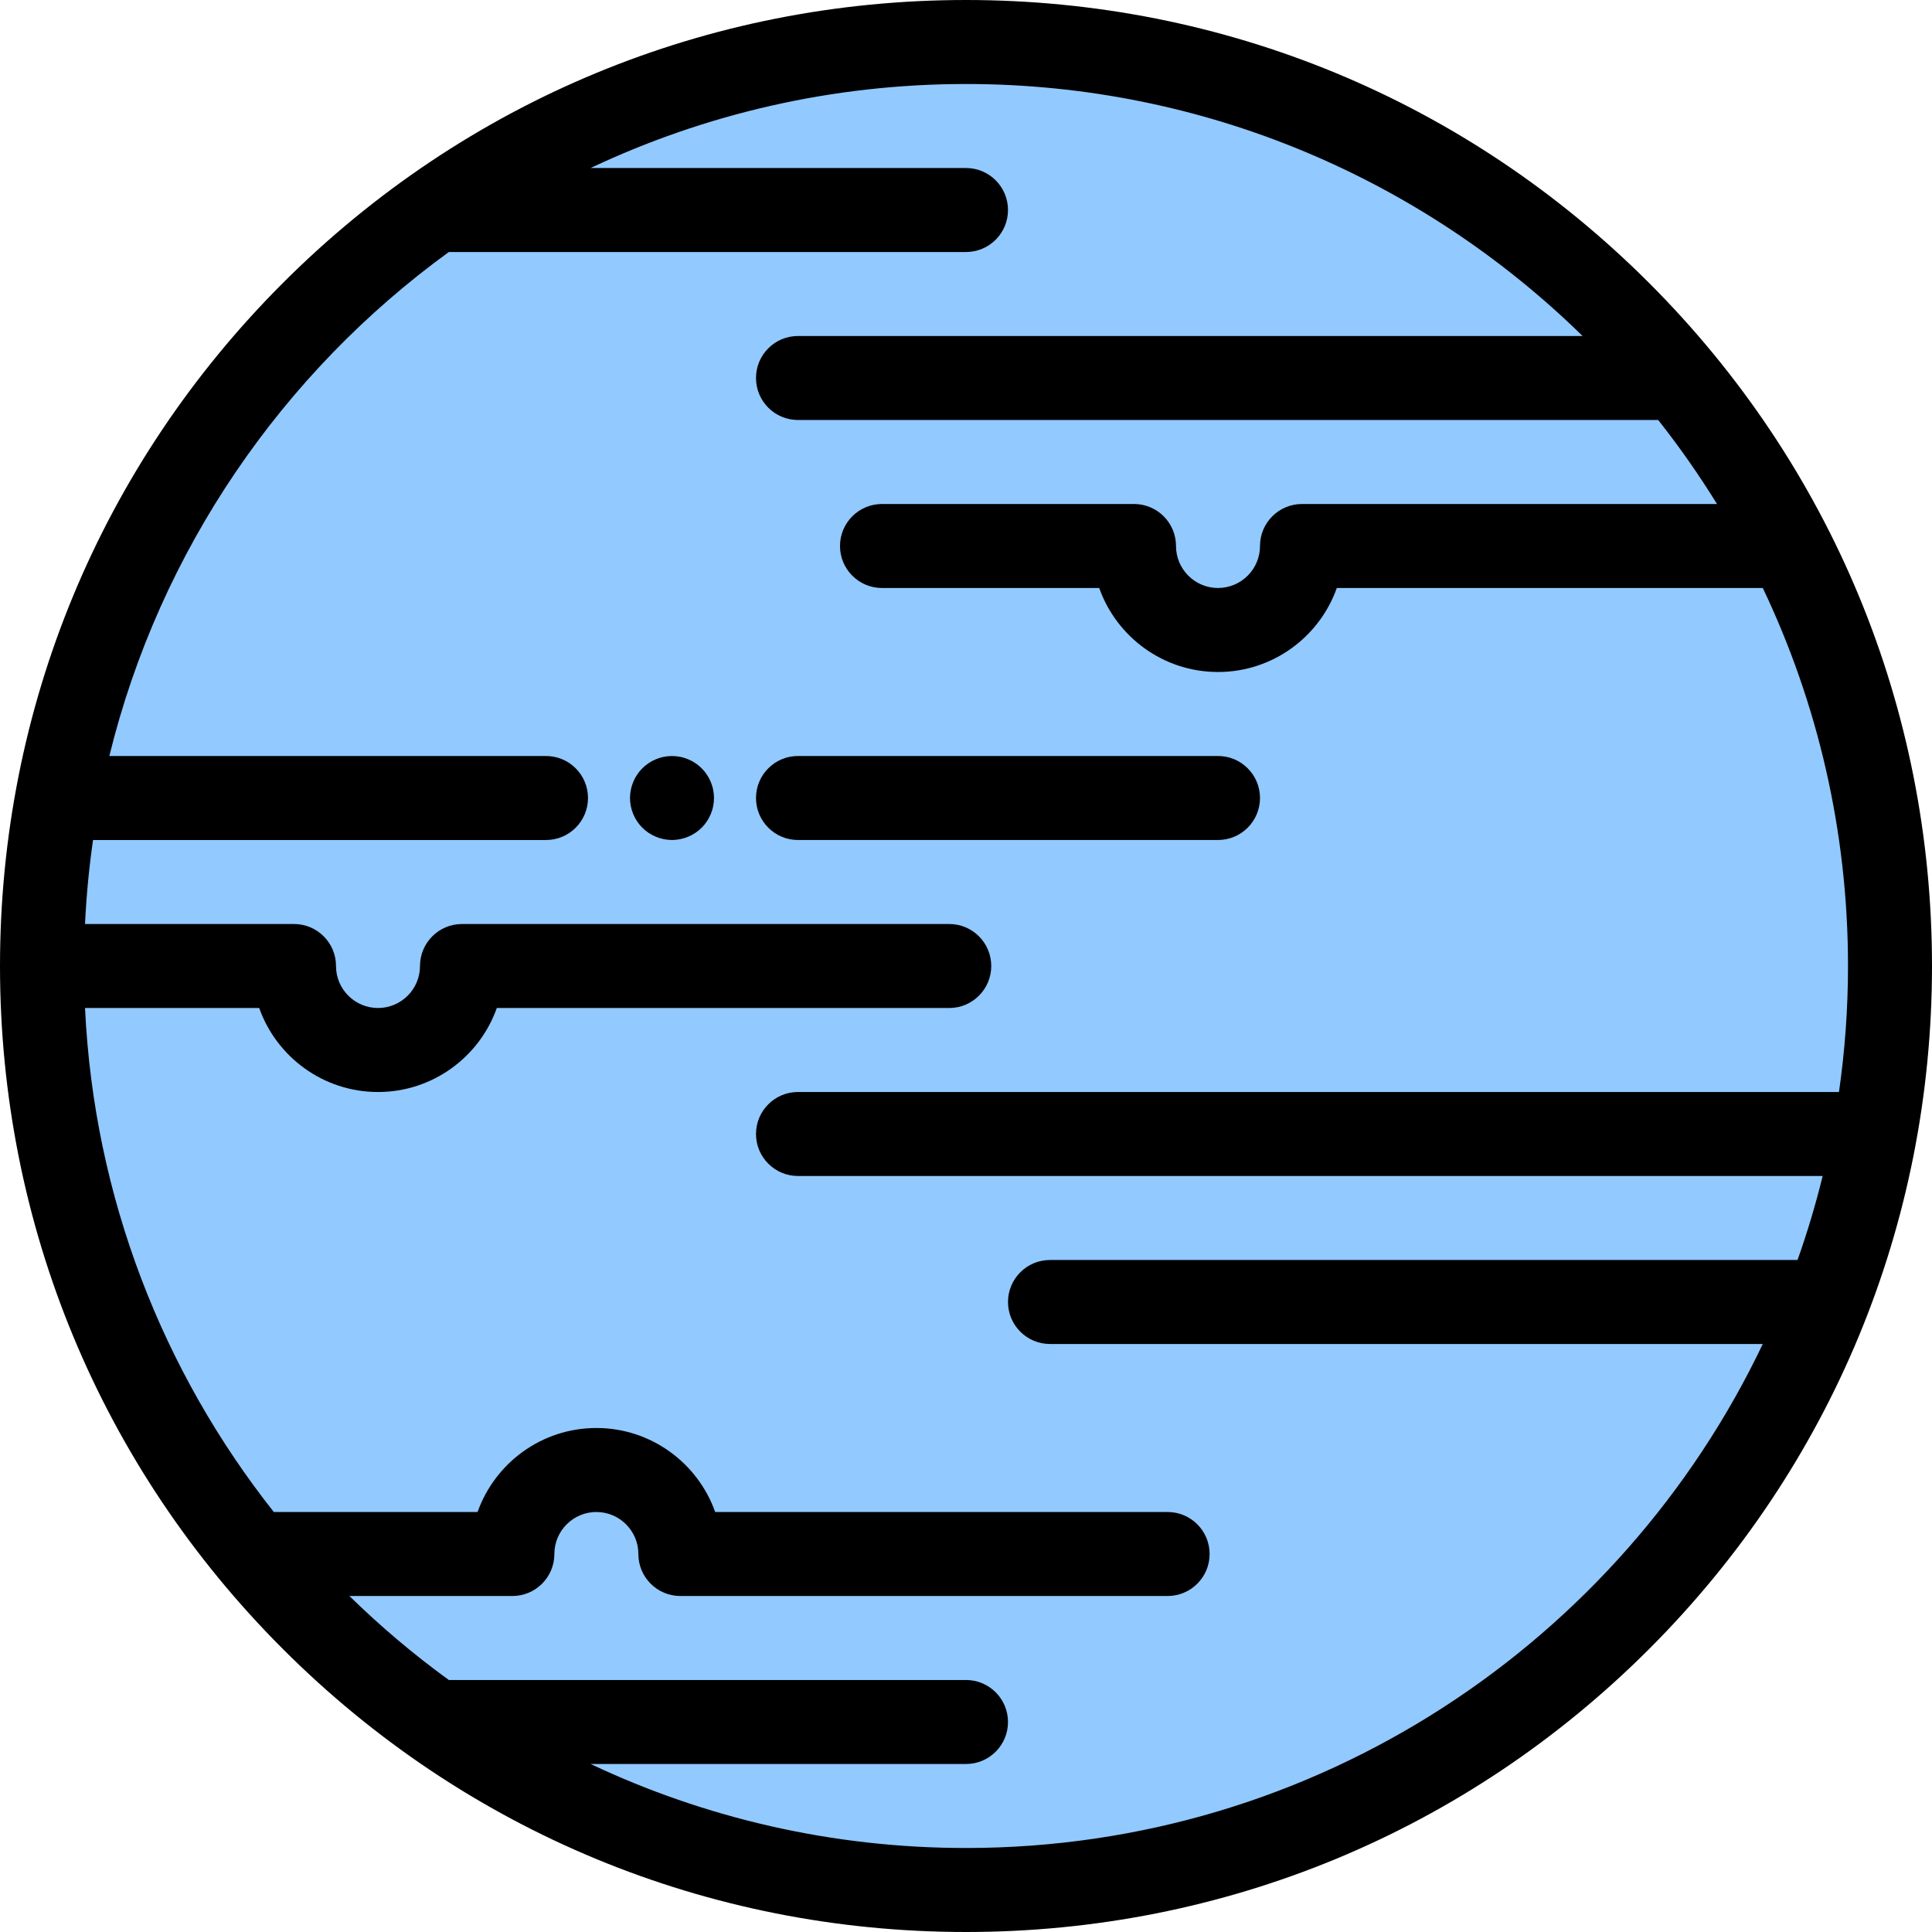
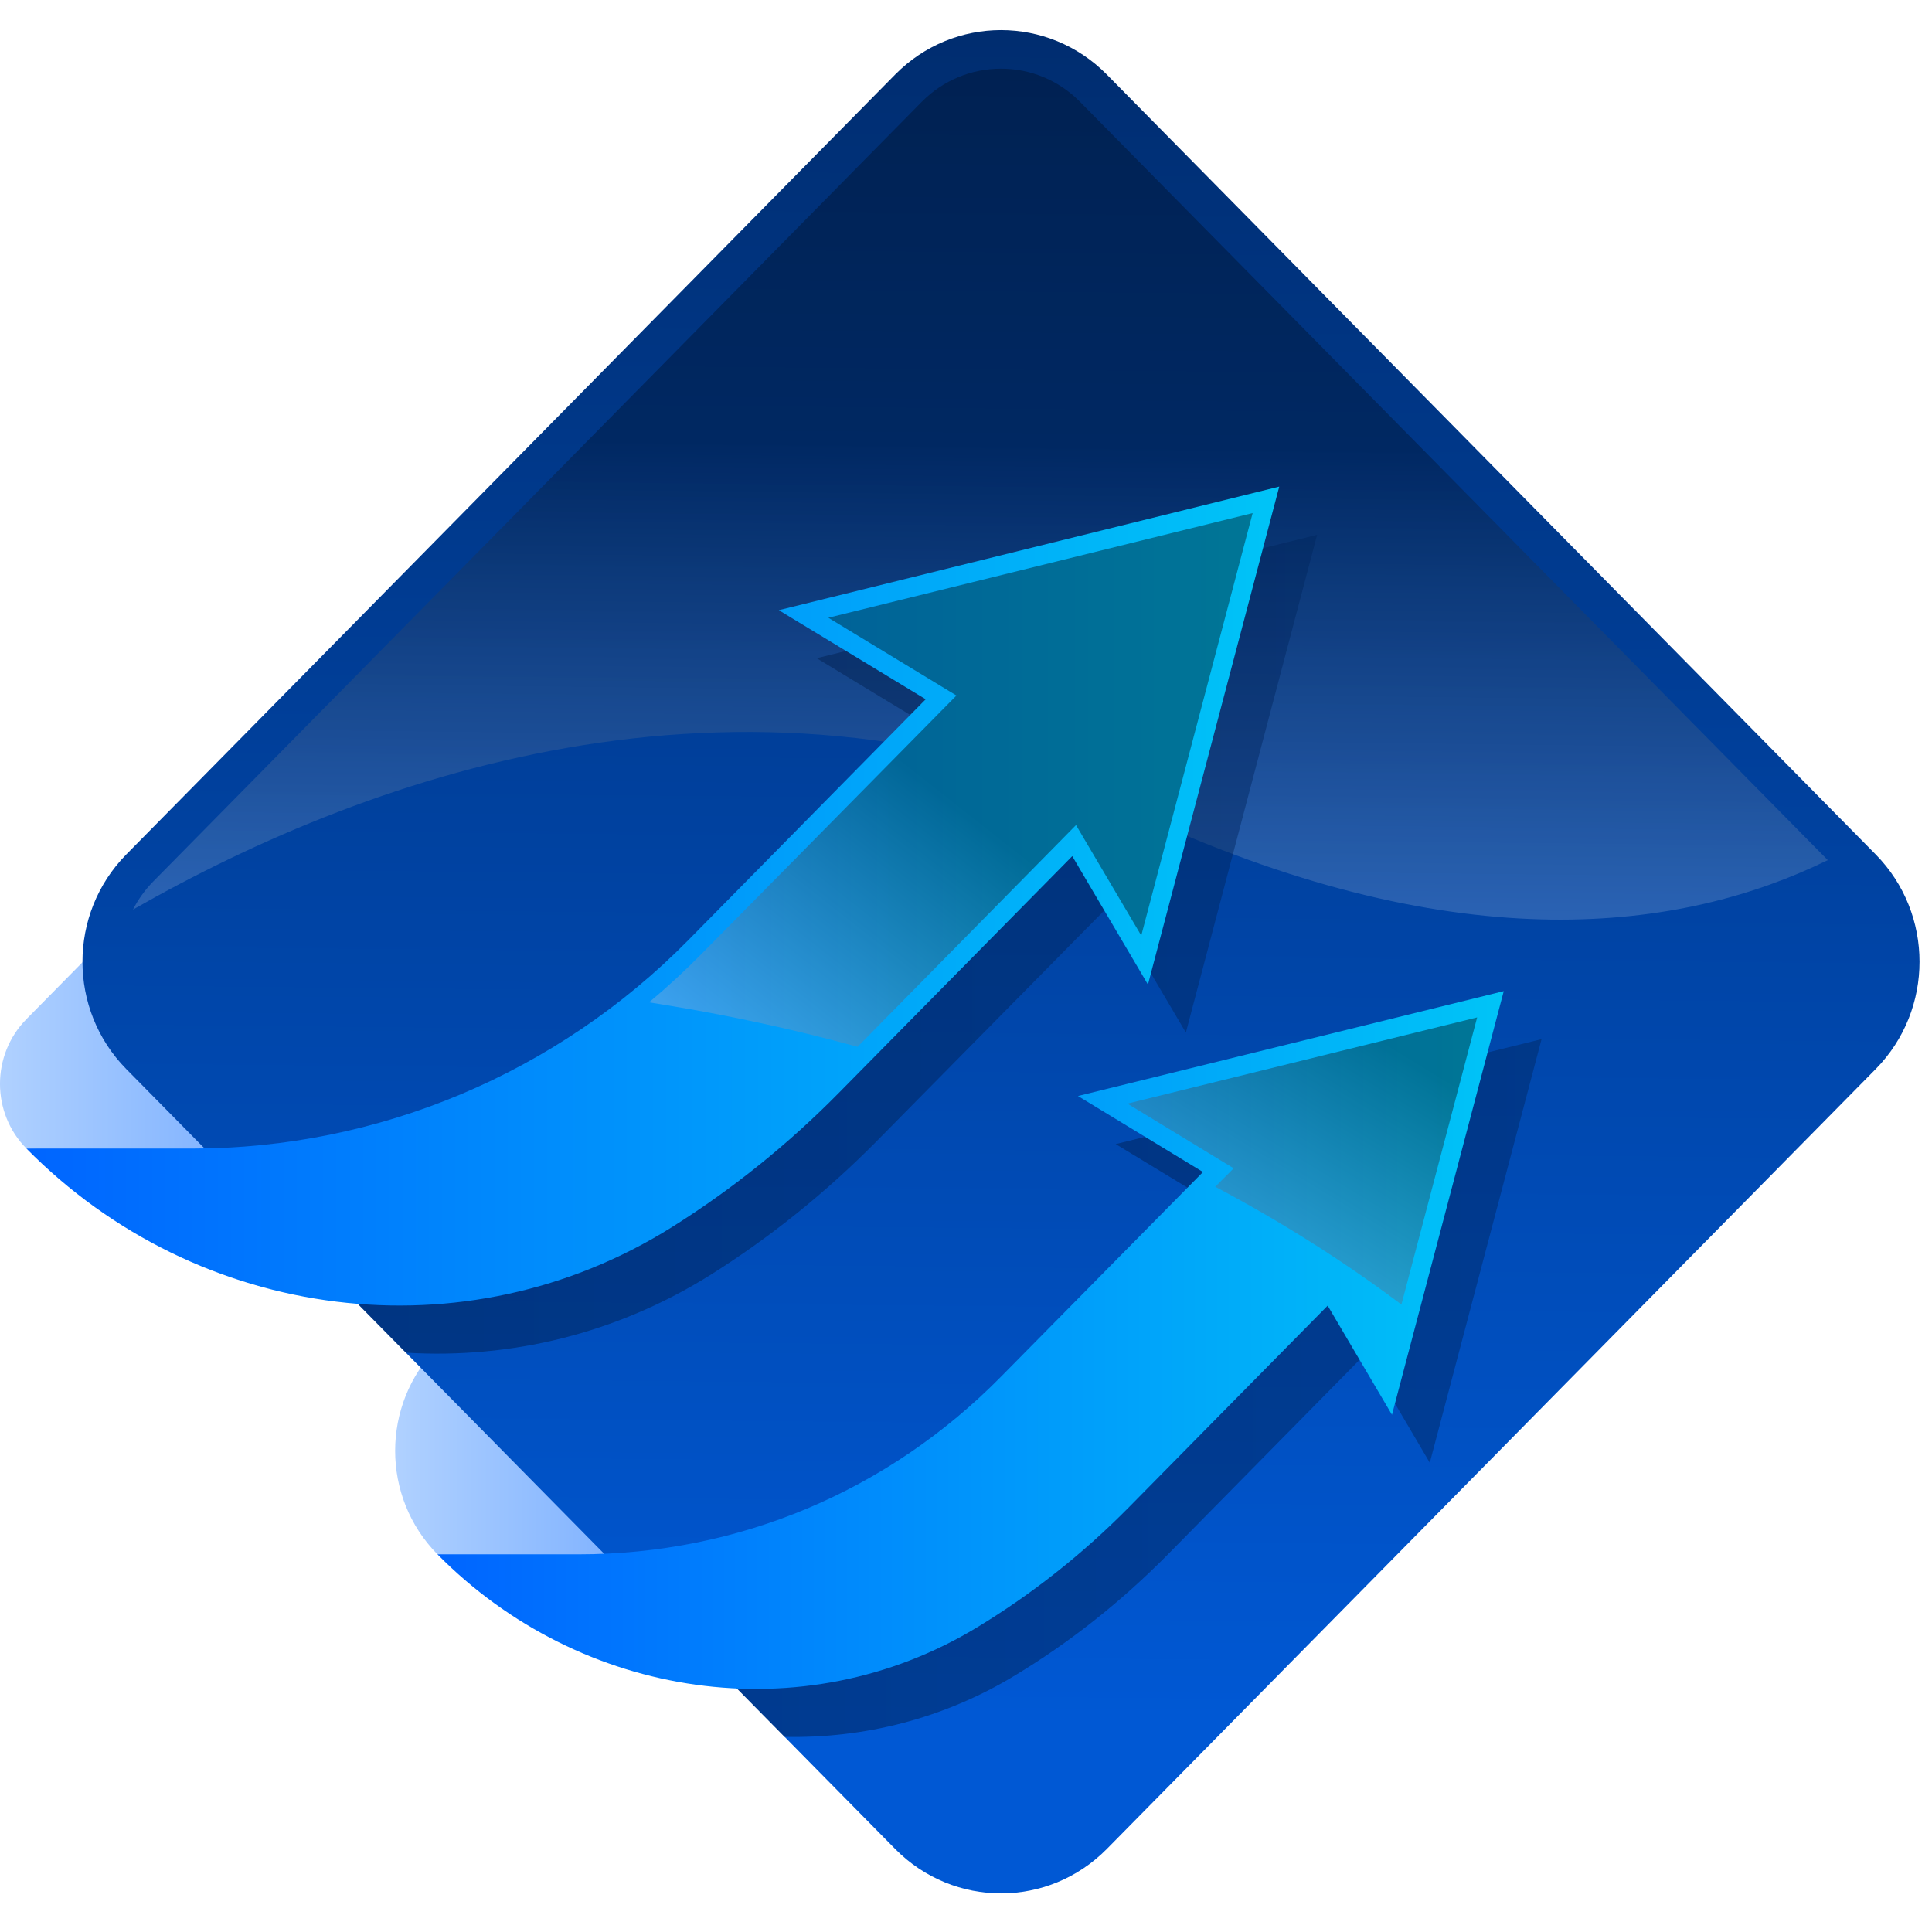
- <svg xmlns="http://www.w3.org/2000/svg" height="800px" width="800px" version="1.1" id="Layer_1" viewBox="0 0 512 512" xml:space="preserve">
-   <circle style="fill:#92C9FF;" cx="256" cy="256" r="244.87" />
-   <path d="M437.019,74.98C388.667,26.628,324.38,0,256,0S123.333,26.628,74.981,74.98C26.628,123.333,0,187.619,0,256  s26.628,132.667,74.981,181.02C123.333,485.372,187.62,512,256,512s132.667-26.628,181.019-74.98  C485.372,388.667,512,324.381,512,256S485.372,123.333,437.019,74.98z M256,489.739c-35.558,0-69.281-7.996-99.484-22.261H256  c6.147,0,11.13-4.984,11.13-11.13s-4.983-11.13-11.13-11.13H118.944c-9.325-6.773-18.13-14.216-26.348-22.261h43.188  c6.147,0,11.13-4.984,11.13-11.13c0-6.137,4.993-11.13,11.13-11.13s11.13,4.993,11.13,11.13c0,6.146,4.983,11.13,11.13,11.13  h129.125c6.147,0,11.13-4.984,11.13-11.13c0-6.146-4.983-11.13-11.13-11.13H189.53c-4.594-12.957-16.973-22.261-31.485-22.261  s-26.89,9.304-31.485,22.261H72.562c-29.331-37.104-47.659-83.28-50.029-133.565H68.69c4.594,12.957,16.973,22.261,31.485,22.261  s26.89-9.304,31.485-22.261h119.901c6.147,0,11.13-4.984,11.13-11.13s-4.983-11.13-11.13-11.13H122.435  c-6.147,0-11.13,4.984-11.13,11.13c0,6.137-4.993,11.13-11.13,11.13s-11.13-4.993-11.13-11.13c0-6.146-4.983-11.13-11.13-11.13  H22.532c0.354-7.519,1.073-14.943,2.124-22.261h120.04c6.147,0,11.13-4.984,11.13-11.13c0-6.146-4.983-11.13-11.13-11.13H28.974  c13.36-54.49,45.872-101.534,89.971-133.565H256c6.147,0,11.13-4.984,11.13-11.13s-4.983-11.13-11.13-11.13h-99.484  C186.72,30.257,220.442,22.261,256,22.261c63.54,0,121.228,25.496,163.404,66.783H211.478c-6.147,0-11.13,4.984-11.13,11.13  c0,6.146,4.983,11.13,11.13,11.13h227.96c5.611,7.099,10.814,14.533,15.586,22.261H345.043c-6.147,0-11.13,4.984-11.13,11.13  c0,6.137-4.993,11.13-11.13,11.13s-11.13-4.993-11.13-11.13c0-6.146-4.983-11.13-11.13-11.13h-66.783  c-6.147,0-11.13,4.984-11.13,11.13s4.983,11.13,11.13,11.13h57.559c4.594,12.957,16.973,22.261,31.485,22.261  s26.89-9.304,31.485-22.261h112.888c14.47,30.378,22.584,64.345,22.584,100.174c0,11.337-0.828,22.481-2.395,33.391H211.478  c-6.147,0-11.13,4.984-11.13,11.13s4.983,11.13,11.13,11.13h271.548c-1.857,7.571-4.082,14.998-6.657,22.261H278.261  c-6.147,0-11.13,4.984-11.13,11.13c0,6.146,4.983,11.13,11.13,11.13h188.895C429.574,435.073,349.055,489.739,256,489.739z" />
-   <path d="M333.913,211.478c0-6.146-4.983-11.13-11.13-11.13H211.478c-6.147,0-11.13,4.984-11.13,11.13  c0,6.146,4.983,11.13,11.13,11.13h111.304C328.93,222.609,333.913,217.624,333.913,211.478z" />
-   <path d="M188.36,207.226c-0.278-0.679-0.623-1.325-1.024-1.924c-0.401-0.613-0.868-1.181-1.38-1.693s-1.08-0.979-1.692-1.38  c-0.601-0.4-1.247-0.746-1.926-1.024c-0.668-0.278-1.369-0.501-2.081-0.633c-1.436-0.291-2.916-0.291-4.352,0  c-0.701,0.132-1.402,0.355-2.081,0.633c-0.668,0.278-1.313,0.624-1.914,1.024c-0.612,0.401-1.18,0.868-1.692,1.38  s-0.979,1.08-1.38,1.693c-0.401,0.6-0.746,1.245-1.024,1.924c-0.278,0.668-0.49,1.369-0.634,2.081  c-0.145,0.712-0.223,1.447-0.223,2.17c0,2.927,1.191,5.799,3.261,7.868c2.07,2.07,4.931,3.262,7.869,3.262  c0.723,0,1.458-0.078,2.17-0.223c0.712-0.145,1.414-0.356,2.081-0.634c0.679-0.278,1.325-0.623,1.926-1.024  c0.612-0.4,1.18-0.868,1.692-1.38c0.512-0.512,0.979-1.08,1.38-1.692c0.401-0.601,0.746-1.247,1.024-1.914  c0.278-0.679,0.501-1.38,0.634-2.093c0.145-0.713,0.223-1.448,0.223-2.17c0-0.723-0.078-1.459-0.223-2.17  C188.861,208.595,188.639,207.893,188.36,207.226z" />
+ <svg xmlns="http://www.w3.org/2000/svg" width="35" height="35" viewBox="0 0 35 35" fill="none">
+   <path d="M7.925 28.158C6.903 27.122 6.903 25.443 7.925 24.407L9.749 22.557L15.297 28.349L11.826 29.25L7.925 28.158Z" fill="url(#paint0_linear_3363_47878)" />
+   <path d="M0.479 20.807C-0.16 20.16 -0.16 19.11 0.479 18.462L3.05 15.854L8.357 21.237L0.479 20.807Z" fill="url(#paint1_linear_3363_47878)" />
+   <path d="M33.982 19.365L20.049 33.498C18.99 34.568 17.278 34.568 16.219 33.498L2.286 19.365C1.23 18.291 1.23 16.555 2.286 15.481L16.219 1.348C17.278 0.278 18.99 0.278 20.049 1.348L33.982 15.481C35.038 16.555 35.038 18.291 33.982 19.365Z" fill="url(#paint2_linear_3363_47878)" />
+   <path opacity="0.28" d="M33.112 15.582C30.465 16.879 26.474 17.405 20.798 14.836C13.626 11.593 6.809 13.967 2.409 16.478C2.502 16.297 2.622 16.126 2.773 15.972L16.703 1.84C17.085 1.456 17.594 1.244 18.133 1.244C18.673 1.244 19.182 1.456 19.564 1.843L33.112 15.582Z" fill="url(#paint3_linear_3363_47878)" />
+   <g opacity="0.44">
+     <path d="M27.927 18.825L25.902 26.499L24.74 24.523L21.144 28.173C20.305 29.02 19.381 29.753 18.387 30.352C17.094 31.137 15.647 31.496 14.213 31.465L11.79 29.006C14.447 28.856 16.919 27.741 18.817 25.816L22.481 22.103L20.212 20.726L27.927 18.825Z" fill="url(#paint4_linear_3363_47878)" />
+     <path d="M23.861 9.689L21.483 18.706L20.114 16.384L15.889 20.666C14.964 21.604 13.947 22.42 12.864 23.1C11.165 24.163 9.244 24.621 7.353 24.505L4.558 21.67C7.789 21.569 10.866 20.227 13.159 17.901L17.456 13.539L14.795 11.924L23.861 9.689Z" fill="url(#paint5_linear_3363_47878)" />
+   </g>
+   <path d="M27.242 17.955L25.217 25.63L24.052 23.653L20.456 27.3C19.618 28.15 18.693 28.88 17.701 29.481C14.556 31.388 10.516 30.786 7.925 28.158H10.479C13.371 28.158 16.087 27.017 18.132 24.942L21.793 21.232L19.528 19.855L27.242 17.955Z" fill="url(#paint6_linear_3363_47878)" />
+   <path d="M23.175 8.815L20.796 17.836L19.425 15.51L15.199 19.796C14.275 20.734 13.26 21.548 12.175 22.229C8.437 24.576 3.587 23.96 0.479 20.807H3.48C6.852 20.807 10.086 19.448 12.471 17.03L16.77 12.668L14.109 11.054L23.175 8.815Z" fill="url(#paint7_linear_3363_47878)" />
+   <g opacity="0.5">
+     <path opacity="0.78" d="M26.76 18.431L25.388 23.633C24.367 22.866 23.239 22.148 22.015 21.499L22.349 21.165L20.424 19.993L26.76 18.431Z" fill="url(#paint8_linear_3363_47878)" />
+     <path opacity="0.78" d="M22.693 9.295L20.675 16.949L19.493 14.947L15.536 18.964C14.594 18.706 13.625 18.486 12.631 18.305C12.339 18.253 12.046 18.204 11.758 18.158C12.088 17.883 12.408 17.587 12.714 17.276L17.327 12.6L15.006 11.191L22.693 9.295Z" fill="url(#paint9_linear_3363_47878)" />
+   </g>
+   <defs>
+     <linearGradient id="paint0_linear_3363_47878" x1="7.159" y1="25.903" x2="15.297" y2="25.903" gradientUnits="userSpaceOnUse">
+       <stop stop-color="#B0D1FF" />
+       <stop offset="1" stop-color="#4F93FF" />
+     </linearGradient>
+     <linearGradient id="paint1_linear_3363_47878" x1="-0" y1="18.545" x2="8.357" y2="18.545" gradientUnits="userSpaceOnUse">
+       <stop stop-color="#B0D1FF" />
+       <stop offset="1" stop-color="#4F93FF" />
+     </linearGradient>
+     <linearGradient id="paint2_linear_3363_47878" x1="18.006" y1="31.096" x2="18.36" y2="-5.689" gradientUnits="userSpaceOnUse">
+       <stop stop-color="#0058D4" />
+       <stop offset="1" stop-color="#00245B" />
+     </linearGradient>
+     <linearGradient id="paint3_linear_3363_47878" x1="17.854" y1="8.043" x2="17.736" y2="17.864" gradientUnits="userSpaceOnUse">
+       <stop />
+       <stop offset="1" stop-color="#B0D1FF" />
+     </linearGradient>
+     <linearGradient id="paint4_linear_3363_47878" x1="11.79" y1="25.146" x2="27.927" y2="25.146" gradientUnits="userSpaceOnUse">
+       <stop stop-color="#001334" />
+       <stop offset="1" stop-color="#00245B" />
+     </linearGradient>
+     <linearGradient id="paint5_linear_3363_47878" x1="4.558" y1="17.106" x2="23.861" y2="17.106" gradientUnits="userSpaceOnUse">
+       <stop stop-color="#001334" />
+       <stop offset="1" stop-color="#00245B" />
+     </linearGradient>
+     <linearGradient id="paint6_linear_3363_47878" x1="7.925" y1="24.275" x2="27.242" y2="24.275" gradientUnits="userSpaceOnUse">
+       <stop stop-color="#0065FF" />
+       <stop offset="1" stop-color="#00C4F7" />
+     </linearGradient>
+     <linearGradient id="paint7_linear_3363_47878" x1="0.479" y1="16.233" x2="23.175" y2="16.233" gradientUnits="userSpaceOnUse">
+       <stop stop-color="#0065FF" />
+       <stop offset="1" stop-color="#00C4F7" />
+     </linearGradient>
+     <linearGradient id="paint8_linear_3363_47878" x1="24.758" y1="18.693" x2="20.955" y2="24.921" gradientUnits="userSpaceOnUse">
+       <stop />
+       <stop offset="1" stop-color="#B0D1FF" />
+     </linearGradient>
+     <linearGradient id="paint9_linear_3363_47878" x1="17.413" y1="14.629" x2="12.923" y2="20.32" gradientUnits="userSpaceOnUse">
+       <stop />
+       <stop offset="1" stop-color="#B0D1FF" />
+     </linearGradient>
+   </defs>
</svg>
